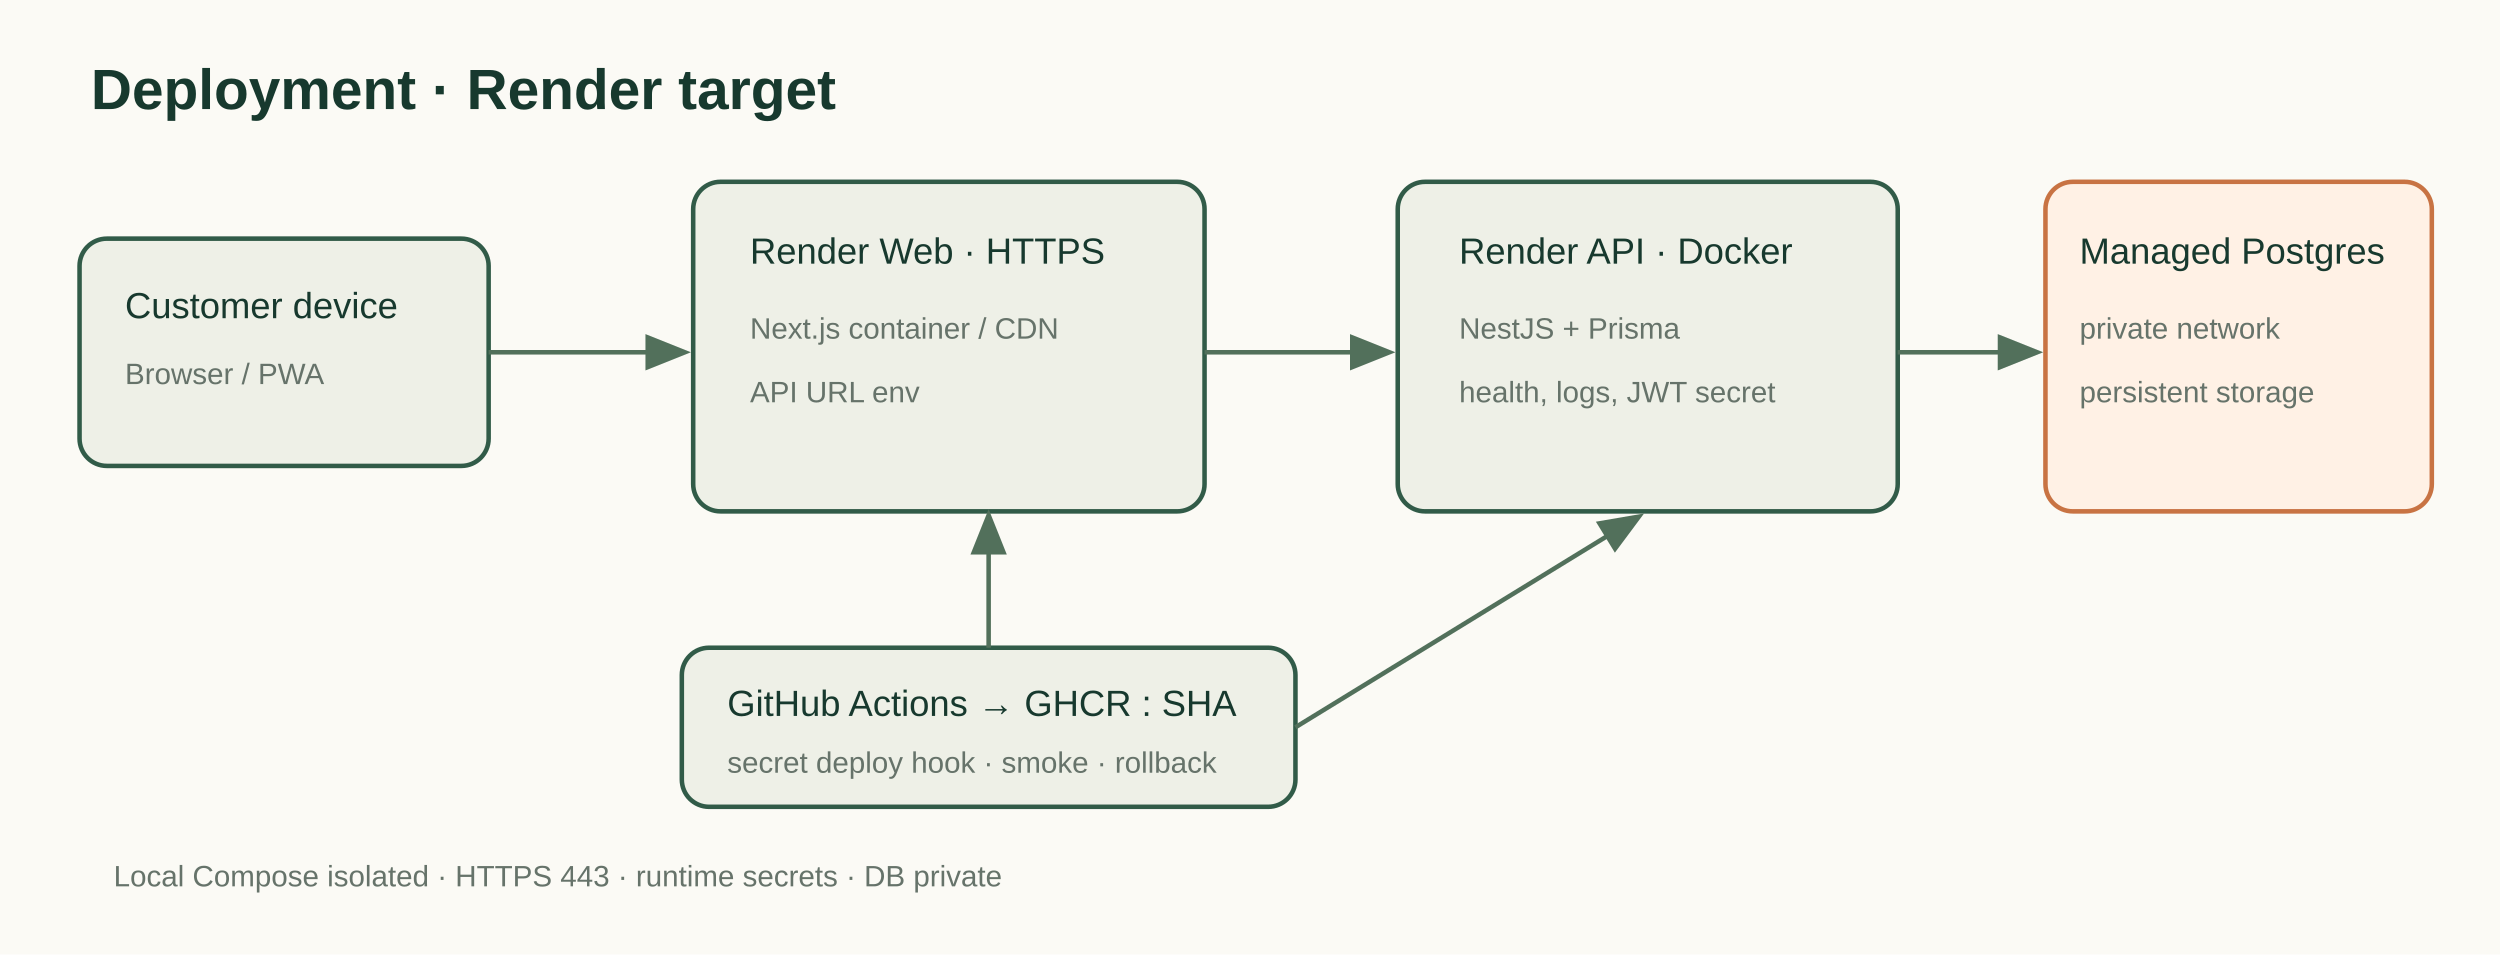
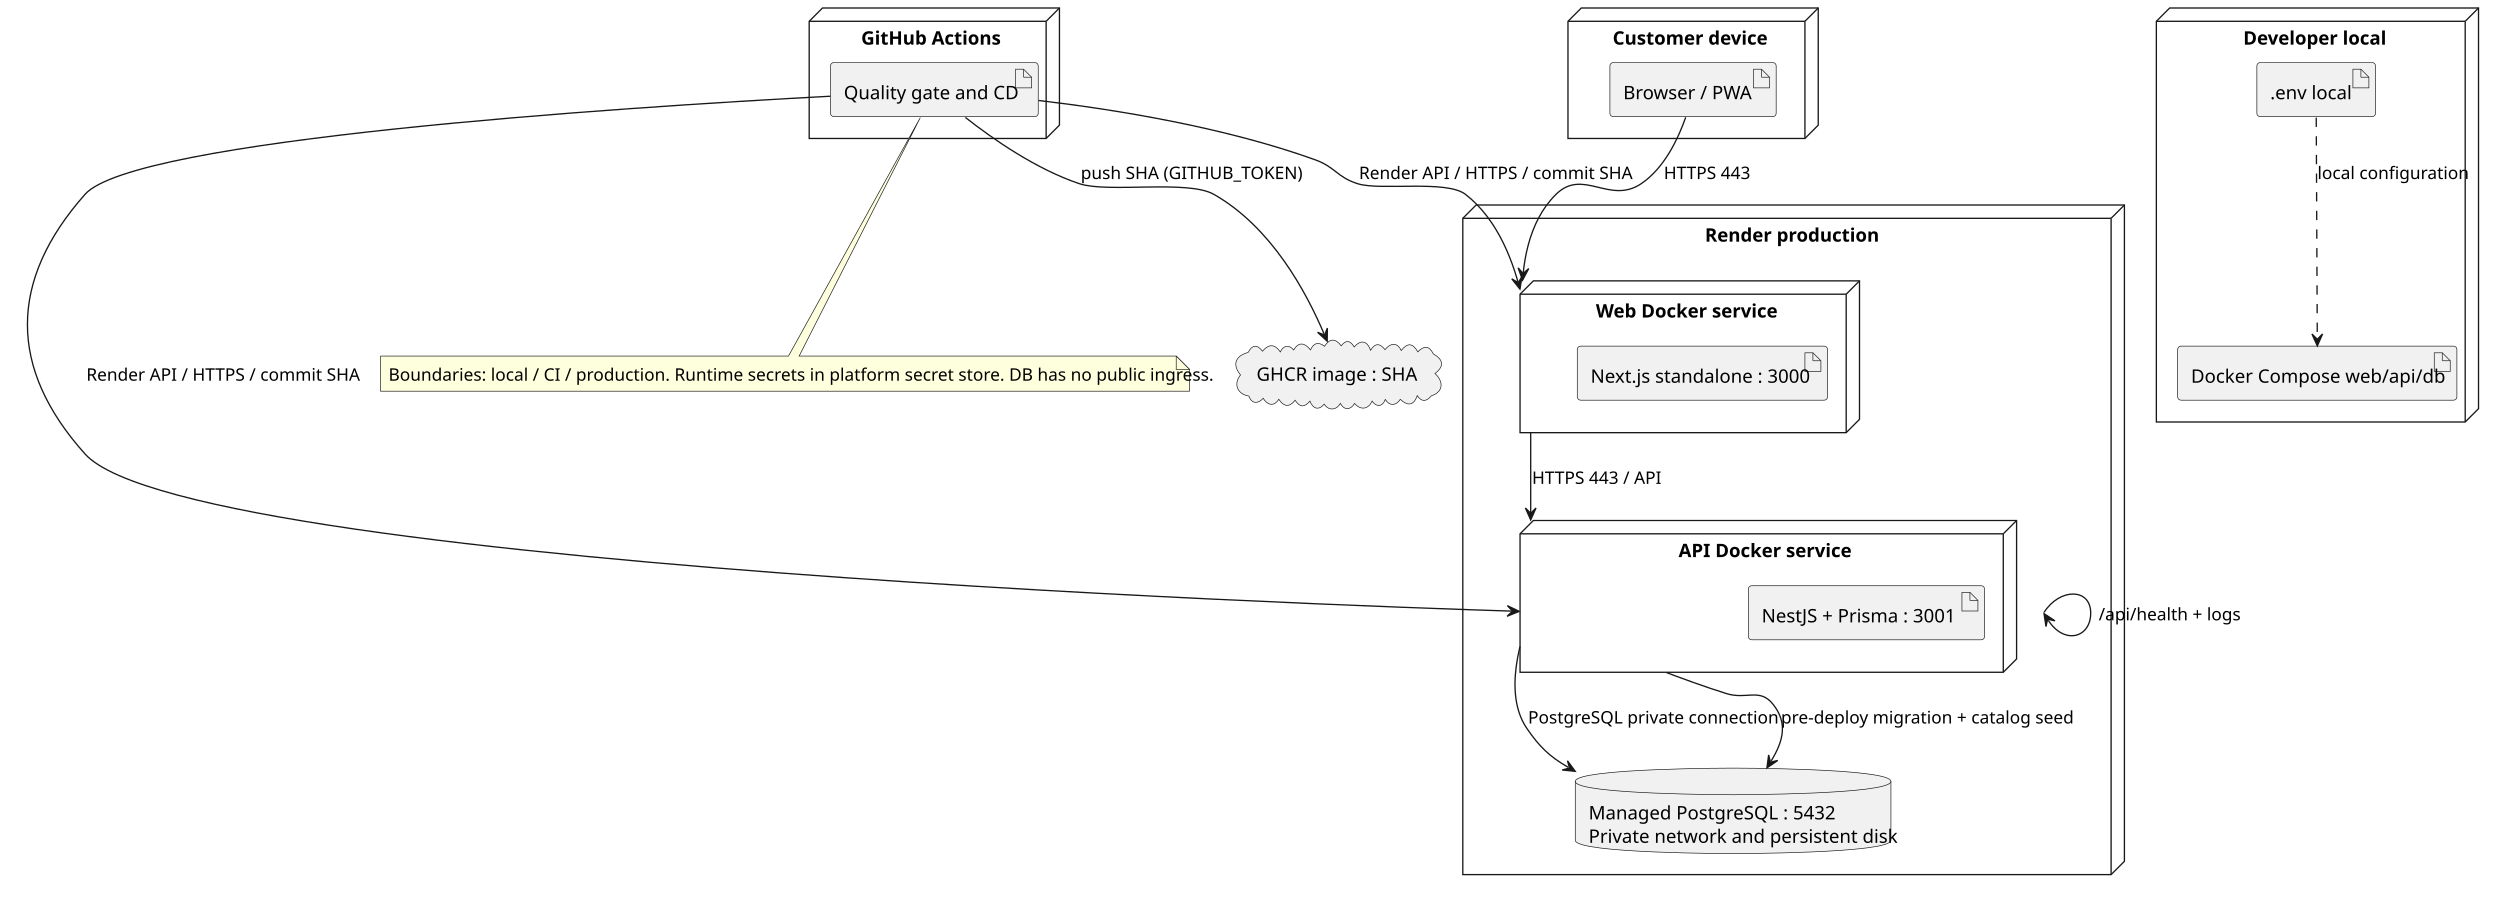
- <svg xmlns="http://www.w3.org/2000/svg" width="1100" height="420" viewBox="0 0 1100 420">
-   <rect width="100%" height="100%" fill="#fbfaf5" />
-   <style>text{font-family:Arial,sans-serif;fill:#17392e}.title{font-size:25px;font-weight:bold}.box{fill:#eef0e7;stroke:#315b48;stroke-width:2;rx:12}.alt{fill:#fff1e5;stroke:#c87343;stroke-width:2;rx:12}.t{font-size:16px}.s{font-size:13px;fill:#66736a}line{stroke:#52705b;stroke-width:2;marker-end:url(#a)}</style>
-   <defs>
-     <marker id="a" markerWidth="10" markerHeight="8" refX="8" refY="4" orient="auto">
-       <path d="M0 0L10 4L0 8z" fill="#52705b" />
-     </marker>
-   </defs>
-   <text x="40" y="48" class="title">Deployment · Render target</text>
-   <rect class="box" x="35" y="105" width="180" height="100" />
-   <text class="t" x="55" y="140">Customer device</text>
-   <text class="s" x="55" y="169">Browser / PWA</text>
-   <line x1="215" y1="155" x2="300" y2="155" />
-   <rect class="box" x="305" y="80" width="225" height="145" />
-   <text class="t" x="330" y="116">Render Web · HTTPS</text>
-   <text class="s" x="330" y="149">Next.js container / CDN</text>
-   <text class="s" x="330" y="177">API URL env</text>
-   <line x1="530" y1="155" x2="610" y2="155" />
-   <rect class="box" x="615" y="80" width="220" height="145" />
-   <text class="t" x="642" y="116">Render API · Docker</text>
-   <text class="s" x="642" y="149">NestJS + Prisma</text>
-   <text class="s" x="642" y="177">health, logs, JWT secret</text>
-   <line x1="835" y1="155" x2="895" y2="155" />
-   <rect class="alt" x="900" y="80" width="170" height="145" />
-   <text class="t" x="915" y="116">Managed Postgres</text>
-   <text class="s" x="915" y="149">private network</text>
-   <text class="s" x="915" y="177">persistent storage</text>
-   <rect class="box" x="300" y="285" width="270" height="70" />
-   <text class="t" x="320" y="315">GitHub Actions → GHCR : SHA</text>
-   <text class="s" x="320" y="340">secret deploy hook · smoke · rollback</text>
-   <line x1="435" y1="285" x2="435" y2="228" />
-   <line x1="570" y1="320" x2="720" y2="228" />
-   <text class="s" x="50" y="390">Local Compose isolated · HTTPS 443 · runtime secrets · DB private</text>
+ <svg xmlns="http://www.w3.org/2000/svg" contentStyleType="text/css" height="674px" preserveAspectRatio="none" style="width:1878px;height:674px;background:#FFFFFF;" version="1.1" viewBox="0 0 1878 674" width="1878px" zoomAndPan="magnify">
+   <defs />
+   <g>
+     <g id="cluster_Customer device">
+       <polygon fill="none" points="1177.86,16,1187.86,6,1365.86,6,1365.86,94,1355.86,104,1177.86,104,1177.86,16" style="stroke:#181818;stroke-width:1;" />
+       <line style="stroke:#181818;stroke-width:1;" x1="1355.86" x2="1365.86" y1="16" y2="6" />
+       <line style="stroke:#181818;stroke-width:1;" x1="1177.86" x2="1355.86" y1="16" y2="16" />
+       <line style="stroke:#181818;stroke-width:1;" x1="1355.86" x2="1355.86" y1="16" y2="104" />
+       <text fill="#000000" font-family="sans-serif" font-size="14" font-weight="bold" lengthAdjust="spacing" textLength="112.82" x="1211.45" y="33.533">Customer device</text>
+     </g>
+     <g id="cluster_GitHub Actions">
+       <polygon fill="none" points="607.86,16,617.86,6,795.86,6,795.86,94,785.86,104,607.86,104,607.86,16" style="stroke:#181818;stroke-width:1;" />
+       <line style="stroke:#181818;stroke-width:1;" x1="785.86" x2="795.86" y1="16" y2="6" />
+       <line style="stroke:#181818;stroke-width:1;" x1="607.86" x2="785.86" y1="16" y2="16" />
+       <line style="stroke:#181818;stroke-width:1;" x1="785.86" x2="785.86" y1="16" y2="104" />
+       <text fill="#000000" font-family="sans-serif" font-size="14" font-weight="bold" lengthAdjust="spacing" textLength="101.883" x="646.919" y="33.533">GitHub Actions</text>
+     </g>
+     <g id="cluster_Render production">
+       <polygon fill="none" points="1098.86,164,1108.86,154,1595.86,154,1595.86,647,1585.86,657,1098.86,657,1098.86,164" style="stroke:#181818;stroke-width:1;" />
+       <line style="stroke:#181818;stroke-width:1;" x1="1585.86" x2="1595.86" y1="164" y2="154" />
+       <line style="stroke:#181818;stroke-width:1;" x1="1098.86" x2="1585.86" y1="164" y2="164" />
+       <line style="stroke:#181818;stroke-width:1;" x1="1585.86" x2="1585.86" y1="164" y2="657" />
+       <text fill="#000000" font-family="sans-serif" font-size="14" font-weight="bold" lengthAdjust="spacing" textLength="125.221" x="1280.75" y="181.533">Render production</text>
+     </g>
+     <g id="cluster_WEB">
+       <polygon fill="none" points="1141.86,221,1151.86,211,1396.86,211,1396.86,315,1386.86,325,1141.86,325,1141.86,221" style="stroke:#181818;stroke-width:1;" />
+       <line style="stroke:#181818;stroke-width:1;" x1="1386.86" x2="1396.86" y1="221" y2="211" />
+       <line style="stroke:#181818;stroke-width:1;" x1="1141.86" x2="1386.86" y1="221" y2="221" />
+       <line style="stroke:#181818;stroke-width:1;" x1="1386.86" x2="1386.86" y1="221" y2="325" />
+       <text fill="#000000" font-family="sans-serif" font-size="14" font-weight="bold" lengthAdjust="spacing" textLength="133.068" x="1198.826" y="238.533">Web Docker service</text>
+     </g>
+     <g id="cluster_API">
+       <polygon fill="none" points="1141.86,401,1151.86,391,1514.86,391,1514.86,495,1504.86,505,1141.86,505,1141.86,401" style="stroke:#181818;stroke-width:1;" />
+       <line style="stroke:#181818;stroke-width:1;" x1="1504.86" x2="1514.86" y1="401" y2="391" />
+       <line style="stroke:#181818;stroke-width:1;" x1="1141.86" x2="1504.86" y1="401" y2="401" />
+       <line style="stroke:#181818;stroke-width:1;" x1="1504.86" x2="1504.86" y1="401" y2="505" />
+       <text fill="#000000" font-family="sans-serif" font-size="14" font-weight="bold" lengthAdjust="spacing" textLength="126.855" x="1260.933" y="418.533">API Docker service</text>
+     </g>
+     <g id="cluster_Developer local">
+       <polygon fill="none" points="1619.86,16,1629.86,6,1861.86,6,1861.86,307,1851.86,317,1619.86,317,1619.86,16" style="stroke:#181818;stroke-width:1;" />
+       <line style="stroke:#181818;stroke-width:1;" x1="1851.86" x2="1861.86" y1="16" y2="6" />
+       <line style="stroke:#181818;stroke-width:1;" x1="1619.86" x2="1851.86" y1="16" y2="16" />
+       <line style="stroke:#181818;stroke-width:1;" x1="1851.86" x2="1851.86" y1="16" y2="317" />
+       <text fill="#000000" font-family="sans-serif" font-size="14" font-weight="bold" lengthAdjust="spacing" textLength="103.489" x="1685.115" y="33.533">Developer local</text>
+     </g>
+     <g id="elem_PWA">
+       <rect fill="#F1F1F1" height="40.609" rx="2.5" ry="2.5" style="stroke:#181818;stroke-width:0.5;" width="124.903" x="1209.36" y="47" />
+       <polygon fill="#F1F1F1" points="1317.263,52,1317.263,66,1329.263,66,1329.263,58,1323.263,52,1317.263,52" style="stroke:#181818;stroke-width:0.5;" />
+       <line style="stroke:#181818;stroke-width:0.5;" x1="1323.263" x2="1323.263" y1="52" y2="58" />
+       <line style="stroke:#181818;stroke-width:0.5;" x1="1329.263" x2="1323.263" y1="58" y2="58" />
+       <text fill="#000000" font-family="sans-serif" font-size="14" lengthAdjust="spacing" textLength="94.903" x="1219.36" y="74.533">Browser / PWA</text>
+     </g>
+     <g id="elem_CI">
+       <rect fill="#F1F1F1" height="40.609" rx="2.5" ry="2.5" style="stroke:#181818;stroke-width:0.5;" width="156.068" x="623.86" y="47" />
+       <polygon fill="#F1F1F1" points="762.928,52,762.928,66,774.928,66,774.928,58,768.928,52,762.928,52" style="stroke:#181818;stroke-width:0.5;" />
+       <line style="stroke:#181818;stroke-width:0.5;" x1="768.928" x2="768.928" y1="52" y2="58" />
+       <line style="stroke:#181818;stroke-width:0.5;" x1="774.928" x2="768.928" y1="58" y2="58" />
+       <text fill="#000000" font-family="sans-serif" font-size="14" lengthAdjust="spacing" textLength="126.068" x="633.86" y="74.533">Quality gate and CD</text>
+     </g>
+     <g id="elem_DB">
+       <path d="M1183.36,587 C1183.36,577 1301.911,577 1301.911,577 C1301.911,577 1420.463,577 1420.463,587 L1420.463,631.219 C1420.463,641.219 1301.911,641.219 1301.911,641.219 C1301.911,641.219 1183.36,641.219 1183.36,631.219 L1183.36,587 " fill="#F1F1F1" style="stroke:#181818;stroke-width:0.5;" />
+       <path d="M1183.36,587 C1183.36,597 1301.911,597 1301.911,597 C1301.911,597 1420.463,597 1420.463,587 " fill="none" style="stroke:#181818;stroke-width:0.5;" />
+       <text fill="#000000" font-family="sans-serif" font-size="14" lengthAdjust="spacing" textLength="181.344" x="1193.36" y="615.533">Managed PostgreSQL : 5432</text>
+       <text fill="#000000" font-family="sans-serif" font-size="14" lengthAdjust="spacing" textLength="217.102" x="1193.36" y="633.143">Private network and persistent disk</text>
+     </g>
+     <g id="elem_NEXT">
+       <rect fill="#F1F1F1" height="40.609" rx="2.5" ry="2.5" style="stroke:#181818;stroke-width:0.5;" width="187.992" x="1184.86" y="260" />
+       <polygon fill="#F1F1F1" points="1355.852,265,1355.852,279,1367.852,279,1367.852,271,1361.852,265,1355.852,265" style="stroke:#181818;stroke-width:0.5;" />
+       <line style="stroke:#181818;stroke-width:0.5;" x1="1361.852" x2="1361.852" y1="265" y2="271" />
+       <line style="stroke:#181818;stroke-width:0.5;" x1="1367.852" x2="1361.852" y1="271" y2="271" />
+       <text fill="#000000" font-family="sans-serif" font-size="14" lengthAdjust="spacing" textLength="157.992" x="1194.86" y="287.533">Next.js standalone : 3000</text>
+     </g>
+     <g id="elem_NEST">
+       <rect fill="#F1F1F1" height="40.609" rx="2.5" ry="2.5" style="stroke:#181818;stroke-width:0.5;" width="177.451" x="1313.36" y="440" />
+       <polygon fill="#F1F1F1" points="1473.811,445,1473.811,459,1485.811,459,1485.811,451,1479.811,445,1473.811,445" style="stroke:#181818;stroke-width:0.5;" />
+       <line style="stroke:#181818;stroke-width:0.5;" x1="1479.811" x2="1479.811" y1="445" y2="451" />
+       <line style="stroke:#181818;stroke-width:0.5;" x1="1485.811" x2="1479.811" y1="451" y2="451" />
+       <text fill="#000000" font-family="sans-serif" font-size="14" lengthAdjust="spacing" textLength="147.451" x="1323.36" y="467.533">NestJS + Prisma : 3001</text>
+     </g>
+     <g id="elem_LOCAL">
+       <rect fill="#F1F1F1" height="40.609" rx="2.5" ry="2.5" style="stroke:#181818;stroke-width:0.5;" width="209.758" x="1635.86" y="260" />
+       <polygon fill="#F1F1F1" points="1828.618,265,1828.618,279,1840.618,279,1840.618,271,1834.618,265,1828.618,265" style="stroke:#181818;stroke-width:0.5;" />
+       <line style="stroke:#181818;stroke-width:0.5;" x1="1834.618" x2="1834.618" y1="265" y2="271" />
+       <line style="stroke:#181818;stroke-width:0.5;" x1="1840.618" x2="1834.618" y1="271" y2="271" />
+       <text fill="#000000" font-family="sans-serif" font-size="14" lengthAdjust="spacing" textLength="179.758" x="1645.86" y="287.533">Docker Compose web/api/db</text>
+     </g>
+     <g id="elem_ENV">
+       <rect fill="#F1F1F1" height="40.609" rx="2.5" ry="2.5" style="stroke:#181818;stroke-width:0.5;" width="89.144" x="1695.36" y="47" />
+       <polygon fill="#F1F1F1" points="1767.505,52,1767.505,66,1779.505,66,1779.505,58,1773.505,52,1767.505,52" style="stroke:#181818;stroke-width:0.5;" />
+       <line style="stroke:#181818;stroke-width:0.5;" x1="1773.505" x2="1773.505" y1="52" y2="58" />
+       <line style="stroke:#181818;stroke-width:0.5;" x1="1779.505" x2="1773.505" y1="58" y2="58" />
+       <text fill="#000000" font-family="sans-serif" font-size="14" lengthAdjust="spacing" textLength="59.145" x="1705.36" y="74.533">.env local</text>
+     </g>
+     <g id="elem_REG">
+       <path d="M937.603,264.739 C940.621,258.977 944.361,258.486 948.342,263.806 C953,258.33 957.602,258.243 961.783,264.359 C963.995,259.52 968.298,258.583 971.839,262.9 C975.736,256.146 980.498,257.812 984.434,262.858 C986.82,257.647 990.25,256.472 994.946,260.116 C998.972,254.039 1003.177,254.071 1007.525,259.772 C1011.235,254.864 1014.432,255.897 1017.278,260.644 C1022.357,254.738 1027.084,256.176 1029.613,263.097 C1032.993,257.493 1036.608,257.75 1040.419,262.654 C1044.239,257.931 1049.353,256.53 1052.579,263.284 C1057.431,257.18 1061.282,257.709 1065.075,264.323 C1069.719,259.536 1073.538,259.52 1076.725,265.851 C1084.132,270.065 1085.227,275.101 1077.956,280.545 C1084.17,286.198 1084.835,294.205 1075.265,297.326 C1071.696,301.608 1068.119,302.337 1064.642,297.223 C1061.88,304.976 1057.424,304.996 1051.877,300.015 C1048.737,304.824 1043.852,305.24 1040.628,300.11 C1038.565,305.672 1034.024,305.982 1030.707,301.328 C1027.899,307.646 1021.95,308.293 1017.593,303.091 C1014.513,308.004 1009.936,308.499 1006.862,303.084 C1003.873,308.226 998.209,308.781 994.759,303.625 C990.321,308.759 986.179,306.869 984.022,301.331 C979.908,306.174 976.419,306.162 972.908,300.682 C968.364,306.297 964.46,305.528 960.599,299.932 C957.072,305.848 951.75,304.227 948.921,299.187 C945.098,303.471 940.363,303.603 938.137,297.526 C929.633,296.103 926.263,288.668 931.865,281.667 C925.362,273.6 928.145,267.396 937.603,264.739 " fill="#F1F1F1" style="stroke:#181818;stroke-width:0.5;" />
+       <text fill="#000000" font-family="sans-serif" font-size="14" lengthAdjust="spacing" textLength="123.696" x="943.86" y="286.033">GHCR image : SHA</text>
+     </g>
+     <g id="elem_GMN25">
+       <path d="M285.86,267.5 L285.86,293.852 A0,0 0 0 0 285.86,293.852 L893.574,293.852 A0,0 0 0 0 893.574,293.852 L893.574,277.5 L883.574,267.5 L600.3,267.5 L691.33,88.35 L592.3,267.5 L285.86,267.5 A0,0 0 0 0 285.86,267.5 " fill="#FEFFDD" style="stroke:#181818;stroke-width:0.5;" />
+       <path d="M883.574,267.5 L883.574,277.5 L893.574,277.5 L883.574,267.5 " fill="#FEFFDD" style="stroke:#181818;stroke-width:0.5;" />
+       <text fill="#000000" font-family="sans-serif" font-size="13" lengthAdjust="spacing" textLength="586.714" x="291.86" y="285.995">Boundaries: local / CI / production. Runtime secrets in platform secret store. DB has no public ingress.</text>
+     </g>
+     <g id="link_PWA_WEB">
+       <path d="M1266.31,88.1 C1260.65,104.26 1250.2,126.34 1232.86,138 C1209.07,153.99 1189.3,125.9 1168.86,146 C1158.342,156.34 1151.851,169.676 1148.041,183.906 C1146.137,191.022 1144.902,198.361 1144.17,205.661 C1144.078,206.573 1143.994,207.485 1143.918,208.396 C1143.88,208.851 1143.844,209.307 1143.81,209.761 C1143.792,209.989 1144.204,204.231 1144.188,204.459 " fill="none" id="PWA-to-WEB" style="stroke:#181818;stroke-width:1;" />
+       <polygon fill="#181818" points="1143.759,210.443,1148.392,201.752,1144.117,205.456,1140.412,201.181,1143.759,210.443" style="stroke:#181818;stroke-width:1;" />
+       <text fill="#000000" font-family="sans-serif" font-size="13" lengthAdjust="spacing" textLength="67.914" x="1249.86" y="134.495">HTTPS 443</text>
+     </g>
+     <g id="link_WEB_API">
+       <path d="M1149.86,325.031 C1149.86,325.325 1149.86,325.621 1149.86,325.917 C1149.86,326.509 1149.86,327.104 1149.86,327.704 C1149.86,328.902 1149.86,330.114 1149.86,331.338 C1149.86,333.786 1149.86,336.284 1149.86,338.821 C1149.86,348.969 1149.86,359.75 1149.86,370.53 C1149.86,375.92 1149.86,381.31 1149.86,386.62 C1149.86,387.948 1149.86,383.271 1149.86,384.587 " fill="none" id="WEB-to-API" style="stroke:#181818;stroke-width:1;" />
+       <polygon fill="#181818" points="1149.86,390.587,1153.86,381.587,1149.86,385.587,1145.86,381.587,1149.86,390.587" style="stroke:#181818;stroke-width:1;" />
+       <text fill="#000000" font-family="sans-serif" font-size="13" lengthAdjust="spacing" textLength="99.703" x="1150.86" y="363.495">HTTPS 443 / API</text>
+     </g>
+     <g id="link_API_DB">
+       <path d="M1141.85,485.628 C1141.79,485.874 1141.73,486.12 1141.67,486.368 C1141.551,486.863 1141.433,487.363 1141.317,487.868 C1140.853,489.886 1140.416,491.974 1140.023,494.115 C1136.875,511.245 1136.495,531.78 1146.86,547 C1156.14,560.62 1163.765,568.216 1178.105,576.436 " fill="none" id="API-to-DB" style="stroke:#181818;stroke-width:1;" />
+       <polygon fill="#181818" points="1183.31,579.42,1177.491,571.474,1178.972,576.933,1173.513,578.414,1183.31,579.42" style="stroke:#181818;stroke-width:1;" />
+       <text fill="#000000" font-family="sans-serif" font-size="13" lengthAdjust="spacing" textLength="179.937" x="1147.86" y="543.495">PostgreSQL private connection</text>
+     </g>
+     <g id="link_API_DB">
+       <path d="M1251.819,505.203 C1252.081,505.303 1252.344,505.403 1252.607,505.503 C1254.709,506.302 1256.819,507.096 1258.933,507.884 C1263.16,509.459 1267.405,511.008 1271.645,512.518 C1280.125,515.537 1288.588,518.399 1296.86,521 C1312.08,525.79 1321.92,516.52 1331.86,529 C1342.93,542.88 1339.96,556.171 1330.45,571.721 " fill="none" id="API-to-DB-1" style="stroke:#181818;stroke-width:1;" />
+       <polygon fill="#181818" points="1327.32,576.84,1335.428,571.249,1329.929,572.574,1328.603,567.075,1327.32,576.84" style="stroke:#181818;stroke-width:1;" />
+       <text fill="#000000" font-family="sans-serif" font-size="13" lengthAdjust="spacing" textLength="207.042" x="1337.86" y="543.495">pre-deploy migration + catalog seed</text>
+     </g>
+     <g id="link_CI_REG">
+       <path d="M725.2,88.22 C746.15,104.69 778.52,127.16 810.86,138 C832.21,145.15 892.3,134.85 911.86,146 C955.45,170.85 981.347,219.641 994.627,250.791 " fill="none" id="CI-to-REG" style="stroke:#181818;stroke-width:1;" />
+       <polygon fill="#181818" points="996.98,256.31,997.13,246.462,995.019,251.71,989.771,249.6,996.98,256.31" style="stroke:#181818;stroke-width:1;" />
+       <text fill="#000000" font-family="sans-serif" font-size="13" lengthAdjust="spacing" textLength="171.926" x="811.86" y="134.495">push SHA (GITHUB_TOKEN)</text>
+     </g>
+     <g id="link_CI_WEB">
+       <path d="M780.16,75.47 C838.69,82.37 919.97,95.58 987.86,120 C1003.22,125.52 1004.3,133.09 1019.86,138 C1037.11,143.44 1086.56,134.93 1100.86,146 C1113.16,155.52 1122.374,168.439 1129.275,182.508 C1132.726,189.543 1135.599,196.865 1137.99,204.193 C1139.186,207.857 1140.261,211.523 1141.229,215.155 C1141.35,215.609 1141.469,216.062 1141.586,216.515 C1141.645,216.742 1140.214,211.156 1140.272,211.382 " fill="none" id="CI-to-WEB" style="stroke:#181818;stroke-width:1;" />
+       <polygon fill="#181818" points="1141.761,217.194,1143.402,207.483,1140.52,212.351,1135.653,209.469,1141.761,217.194" style="stroke:#181818;stroke-width:1;" />
+       <text fill="#000000" font-family="sans-serif" font-size="13" lengthAdjust="spacing" textLength="203.715" x="1020.86" y="134.495">Render API / HTTPS / commit SHA</text>
+     </g>
+     <g id="link_CI_API">
+       <path d="M623.79,72.28 C461.66,80.94 100.46,104.68 63.86,146 C6.39,210.87 6,276.48 63.86,341 C104.225,386.005 373.765,415.575 634.189,433.921 C764.401,443.094 892.333,449.462 988.201,453.549 C1036.134,455.593 1076.052,457.067 1104.229,458.037 C1118.318,458.522 1129.472,458.881 1137.226,459.122 C1138.195,459.152 1139.111,459.18 1139.973,459.207 C1140.404,459.22 1134.824,459.05 1135.228,459.062 " fill="none" id="CI-to-API" style="stroke:#181818;stroke-width:1;" />
+       <polygon fill="#181818" points="1141.225,459.245,1132.352,454.972,1136.228,459.092,1132.108,462.969,1141.225,459.245" style="stroke:#181818;stroke-width:1;" />
+       <text fill="#000000" font-family="sans-serif" font-size="13" lengthAdjust="spacing" textLength="203.715" x="64.86" y="285.995">Render API / HTTPS / commit SHA</text>
+     </g>
+     <g id="link_API_API">
+       <path d="M1535.46,460.06 C1547.34,441.5 1570.54,441.65 1570.54,460.5 C1570.54,479.35 1550.575,484.553 1538.695,465.993 " fill="none" id="API-to-API" style="stroke:#181818;stroke-width:1;" />
+       <polygon fill="#181818" points="1535.46,460.94,1536.943,470.677,1538.156,465.151,1543.681,466.364,1535.46,460.94" style="stroke:#181818;stroke-width:1;" />
+       <text fill="#000000" font-family="sans-serif" font-size="13" lengthAdjust="spacing" textLength="98.655" x="1576.54" y="465.995">/api/health + logs</text>
+     </g>
+     <g id="link_ENV_LOCAL">
+       <path d="M1739.96,88.35 C1740.15,128.67 1740.552,213.71 1740.742,253.86 " fill="none" id="ENV-to-LOCAL" style="stroke:#181818;stroke-width:1;stroke-dasharray:7.0,7.0;" />
+       <polygon fill="#181818" points="1740.77,259.86,1744.727,250.841,1740.746,254.86,1736.727,250.879,1740.77,259.86" style="stroke:#181818;stroke-width:1;" />
+       <text fill="#000000" font-family="sans-serif" font-size="13" lengthAdjust="spacing" textLength="104.787" x="1740.86" y="134.495">local configuration</text>
+     </g>
+   </g>
</svg>
